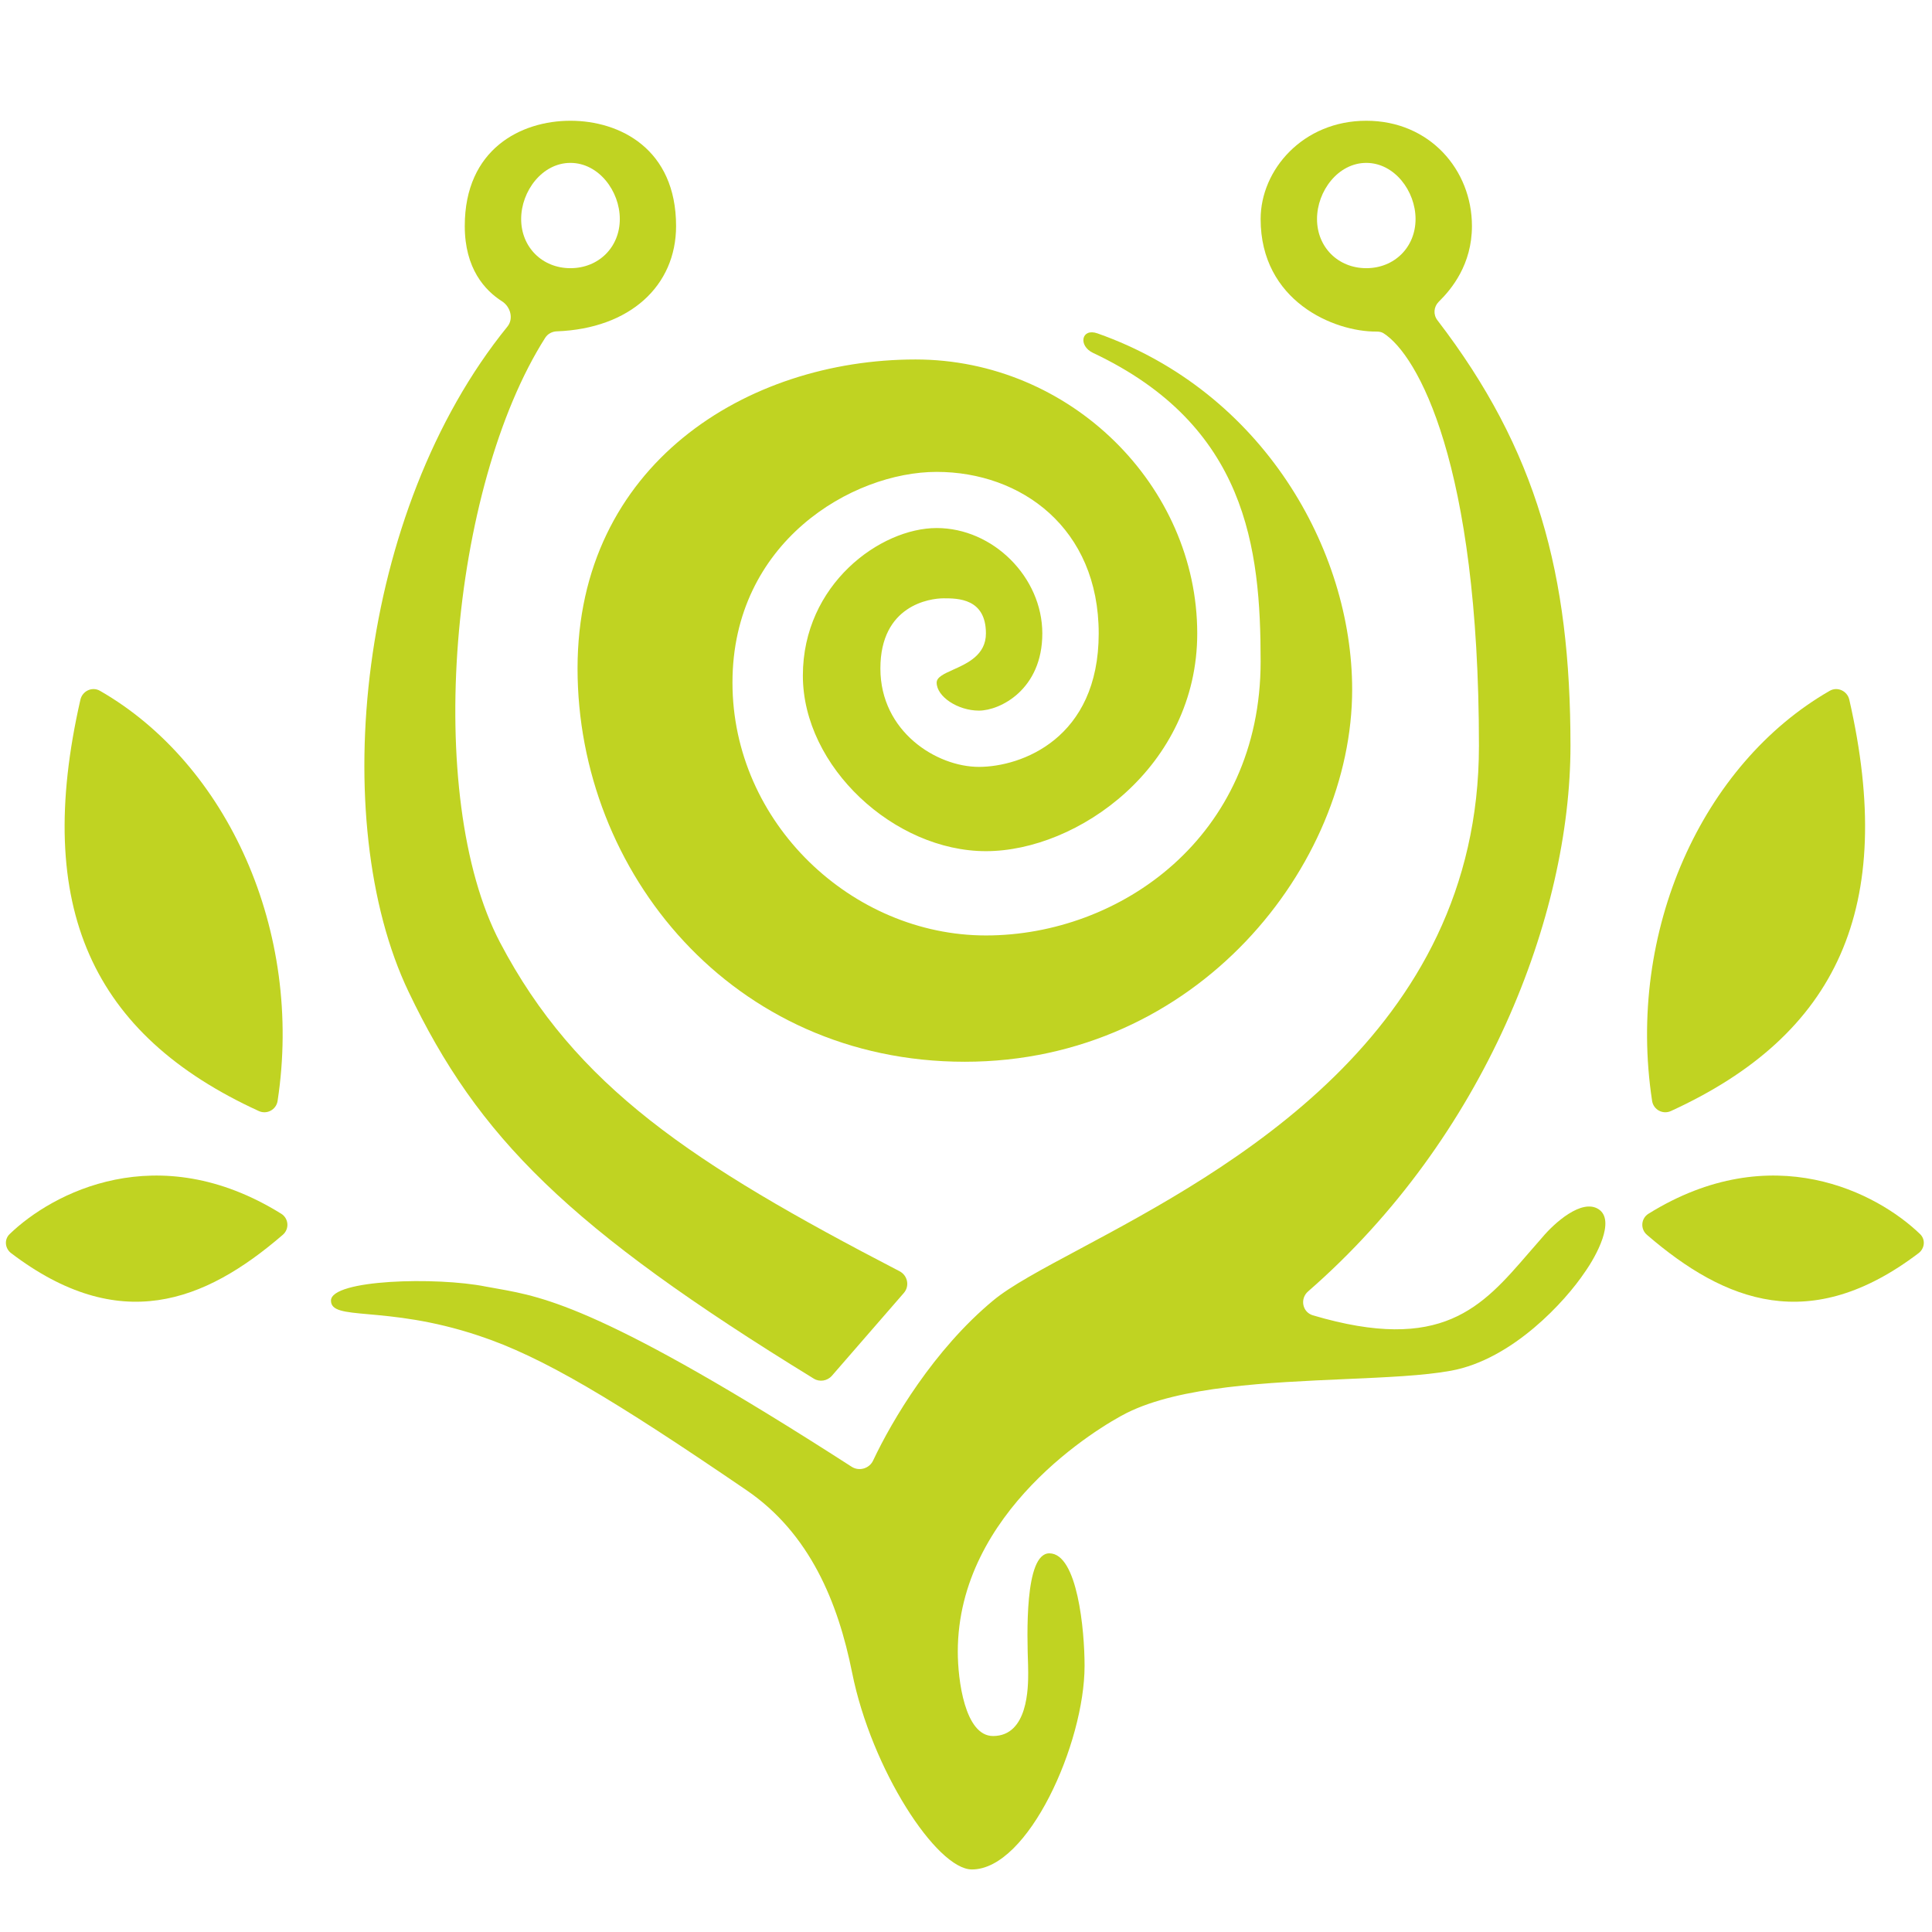
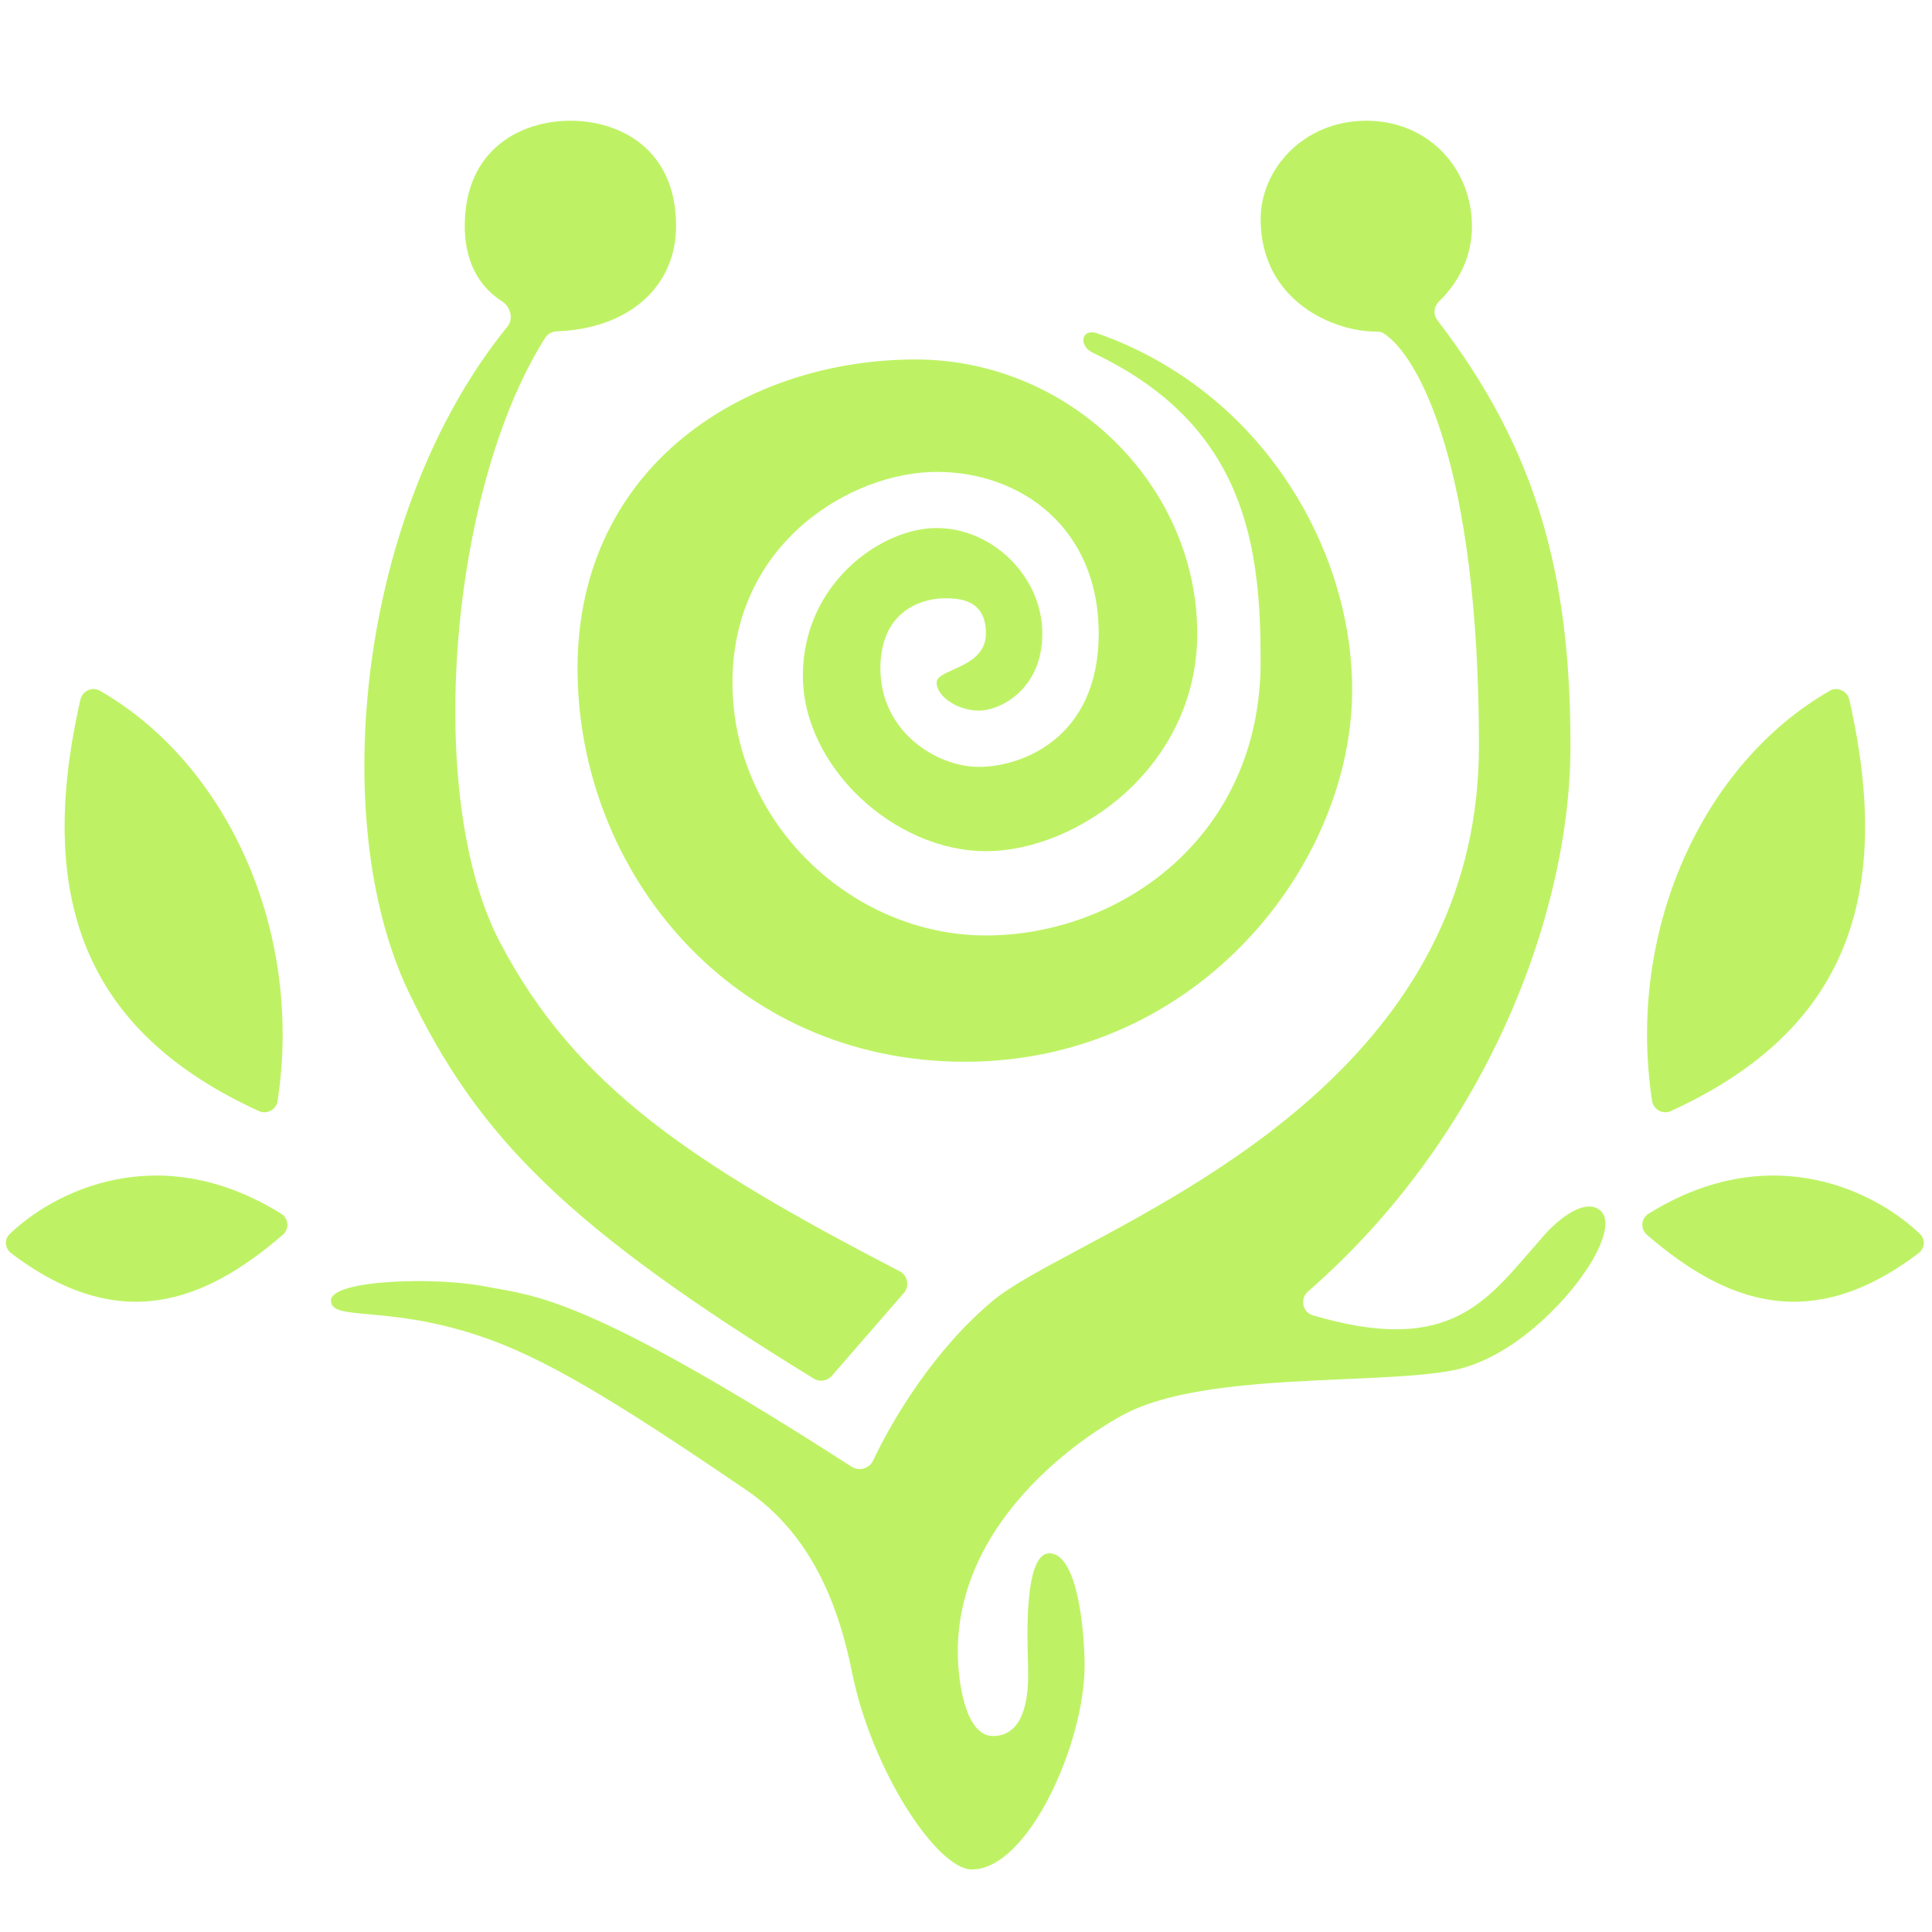
- <svg xmlns="http://www.w3.org/2000/svg" viewBox="0 0 16 16" fill="none">
-   <path fill-rule="evenodd" clip-rule="evenodd" d="M11.904 2.652C12.729 3.727 13.006 4.758 13.006 6.176C13.006 7.58 12.299 9.418 10.833 10.695C10.764 10.755 10.785 10.867 10.873 10.893C11.941 11.209 12.273 10.825 12.658 10.379C12.696 10.335 12.734 10.291 12.773 10.247C12.87 10.131 13.1 9.922 13.24 10.015C13.38 10.108 13.22 10.402 13.123 10.538C12.967 10.771 12.528 11.259 12.015 11.352C11.791 11.393 11.48 11.406 11.142 11.421C10.508 11.449 9.775 11.48 9.332 11.701C9.099 11.818 7.932 12.516 7.932 13.679C7.932 13.911 7.99 14.377 8.224 14.377C8.515 14.377 8.515 13.97 8.515 13.853C8.515 13.84 8.515 13.817 8.514 13.787C8.506 13.55 8.483 12.864 8.69 12.864C8.924 12.864 8.982 13.504 8.982 13.795C8.982 14.438 8.515 15.482 8.049 15.482C7.757 15.482 7.217 14.652 7.057 13.853C6.941 13.272 6.707 12.699 6.182 12.341C5.074 11.585 4.491 11.236 3.966 11.062C3.571 10.93 3.261 10.903 3.051 10.884C2.85 10.866 2.741 10.856 2.741 10.771C2.741 10.596 3.616 10.573 4.024 10.655C4.057 10.661 4.09 10.667 4.124 10.673C4.504 10.741 5.01 10.831 7.053 12.147C7.115 12.187 7.2 12.162 7.231 12.095C7.389 11.76 7.735 11.177 8.224 10.771C8.369 10.65 8.627 10.512 8.945 10.342C10.159 9.692 12.248 8.573 12.248 6.176C12.248 3.834 11.738 2.938 11.458 2.76C11.441 2.749 11.421 2.746 11.401 2.746C11.045 2.749 10.44 2.492 10.44 1.814C10.44 1.407 10.79 1 11.315 1C11.84 1 12.19 1.407 12.19 1.872C12.19 2.19 12.022 2.394 11.915 2.499C11.873 2.541 11.868 2.605 11.904 2.652ZM11.315 1.349C11.548 1.349 11.723 1.582 11.723 1.814C11.723 2.047 11.548 2.221 11.315 2.221C11.082 2.221 10.907 2.047 10.907 1.814C10.907 1.582 11.082 1.349 11.315 1.349Z" fill="#C0D322" />
-   <path d="M13.838 9.201C15.216 8.57 15.708 7.516 15.315 5.794C15.298 5.722 15.217 5.684 15.153 5.721C14.099 6.326 13.467 7.709 13.682 9.117C13.693 9.19 13.771 9.232 13.838 9.201Z" fill="#C0D322" />
-   <path d="M0.666 5.794C0.273 7.516 0.765 8.57 2.143 9.201C2.21 9.232 2.288 9.19 2.299 9.117C2.514 7.709 1.882 6.326 0.828 5.721C0.763 5.684 0.683 5.722 0.666 5.794Z" fill="#C0D322" />
-   <path fill-rule="evenodd" clip-rule="evenodd" d="M6.739 11.417C4.704 10.168 3.958 9.417 3.383 8.212C2.709 6.8 2.959 4.236 4.202 2.705C4.255 2.64 4.228 2.54 4.157 2.495C4.016 2.405 3.849 2.225 3.849 1.872C3.849 1.233 4.316 1 4.724 1C5.133 1 5.599 1.233 5.599 1.872C5.599 2.367 5.217 2.721 4.612 2.744C4.573 2.745 4.537 2.764 4.516 2.796C3.726 4.038 3.505 6.593 4.141 7.805C4.767 8.996 5.726 9.634 7.45 10.528C7.517 10.563 7.535 10.651 7.485 10.708L6.889 11.394C6.851 11.437 6.787 11.447 6.739 11.417ZM4.724 1.349C4.958 1.349 5.133 1.582 5.133 1.814C5.133 2.047 4.958 2.221 4.724 2.221C4.491 2.221 4.316 2.047 4.316 1.814C4.316 1.582 4.491 1.349 4.724 1.349Z" fill="#C0D322" />
-   <path d="M15.901 10.22C15.549 9.88 14.677 9.416 13.653 10.051C13.589 10.09 13.583 10.179 13.64 10.227C14.288 10.785 14.992 11.059 15.889 10.378C15.94 10.339 15.948 10.265 15.901 10.22Z" fill="#C0D322" />
-   <path d="M2.328 10.051C1.304 9.416 0.432 9.88 0.08 10.22C0.033 10.265 0.041 10.339 0.092 10.378C0.988 11.059 1.693 10.785 2.341 10.227C2.398 10.179 2.392 10.09 2.328 10.051Z" fill="#C0D322" />
-   <path d="M11.198 5.711C11.198 4.551 10.456 3.243 9.089 2.761C8.956 2.714 8.926 2.863 9.053 2.923C10.326 3.524 10.44 4.539 10.44 5.478C10.44 6.932 9.274 7.747 8.165 7.747C7.057 7.747 6.066 6.816 6.066 5.653C6.066 4.49 7.057 3.908 7.757 3.908C8.457 3.908 9.099 4.373 9.099 5.246C9.099 6.118 8.457 6.351 8.107 6.351C7.757 6.351 7.291 6.06 7.291 5.536C7.291 5.013 7.699 4.955 7.815 4.955C7.932 4.955 8.165 4.955 8.165 5.246C8.165 5.424 8.012 5.493 7.894 5.546C7.818 5.58 7.757 5.608 7.757 5.653C7.757 5.769 7.932 5.885 8.107 5.885C8.282 5.885 8.632 5.711 8.632 5.246C8.632 4.78 8.224 4.373 7.757 4.373C7.291 4.373 6.649 4.839 6.649 5.595C6.649 6.351 7.407 7.049 8.165 7.049C8.924 7.049 9.915 6.351 9.915 5.246C9.915 4.024 8.865 2.977 7.582 2.977C6.182 2.977 4.783 3.85 4.783 5.536C4.783 7.223 6.066 8.793 7.99 8.793C9.915 8.793 11.198 7.165 11.198 5.711Z" fill="#C0D322" />
+ <svg xmlns="http://www.w3.org/2000/svg" viewBox="0 0 16 16">
+   <g id="Element/Icon/Faction/Bandle" fill="#bef264" fill-rule="nonzero">
+     <path d="M11.904 2.652C12.729 3.727 13.006 4.758 13.006 6.176C13.006 7.58 12.299 9.418 10.833 10.695C10.764 10.755 10.785 10.867 10.873 10.893C11.941 11.209 12.273 10.825 12.658 10.379C12.696 10.335 12.734 10.291 12.773 10.247C12.87 10.131 13.1 9.922 13.24 10.015C13.38 10.108 13.22 10.402 13.123 10.538C12.967 10.771 12.528 11.259 12.015 11.352C11.791 11.393 11.48 11.406 11.142 11.421C10.508 11.449 9.775 11.48 9.332 11.701C9.099 11.818 7.932 12.516 7.932 13.679C7.932 13.911 7.99 14.377 8.224 14.377C8.515 14.377 8.515 13.97 8.515 13.853C8.515 13.84 8.515 13.817 8.514 13.787C8.506 13.55 8.483 12.864 8.69 12.864C8.924 12.864 8.982 13.504 8.982 13.795C8.982 14.438 8.515 15.482 8.049 15.482C7.757 15.482 7.217 14.652 7.057 13.853C6.941 13.272 6.707 12.699 6.182 12.341C5.074 11.585 4.491 11.236 3.966 11.062C3.571 10.93 3.261 10.903 3.051 10.884C2.85 10.866 2.741 10.856 2.741 10.771C2.741 10.596 3.616 10.573 4.024 10.655C4.057 10.661 4.09 10.667 4.124 10.673C4.504 10.741 5.01 10.831 7.053 12.147C7.115 12.187 7.2 12.162 7.231 12.095C7.389 11.76 7.735 11.177 8.224 10.771C8.369 10.65 8.627 10.512 8.945 10.342C10.159 9.692 12.248 8.573 12.248 6.176C12.248 3.834 11.738 2.938 11.458 2.76C11.441 2.749 11.421 2.746 11.401 2.746C11.045 2.749 10.44 2.492 10.44 1.814C10.44 1.407 10.79 1 11.315 1C11.84 1 12.19 1.407 12.19 1.872C12.19 2.19 12.022 2.394 11.915 2.499C11.873 2.541 11.868 2.605 11.904 2.652ZM11.315 1.349C11.548 1.349 11.723 1.582 11.723 1.814C11.723 2.047 11.548 2.221 11.315 2.221C11.082 2.221 10.907 2.047 10.907 1.814C10.907 1.582 11.082 1.349 11.315 1.349Z" />
+     <path d="M13.838 9.201C15.216 8.57 15.708 7.516 15.315 5.794C15.298 5.722 15.217 5.684 15.153 5.721C14.099 6.326 13.467 7.709 13.682 9.117C13.693 9.19 13.771 9.232 13.838 9.201Z" />
+     <path d="M0.666 5.794C0.273 7.516 0.765 8.57 2.143 9.201C2.21 9.232 2.288 9.19 2.299 9.117C2.514 7.709 1.882 6.326 0.828 5.721C0.763 5.684 0.683 5.722 0.666 5.794Z" />
+     <path d="M6.739 11.417C4.704 10.168 3.958 9.417 3.383 8.212C2.709 6.8 2.959 4.236 4.202 2.705C4.255 2.64 4.228 2.54 4.157 2.495C4.016 2.405 3.849 2.225 3.849 1.872C3.849 1.233 4.316 1 4.724 1C5.133 1 5.599 1.233 5.599 1.872C5.599 2.367 5.217 2.721 4.612 2.744C4.573 2.745 4.537 2.764 4.516 2.796C3.726 4.038 3.505 6.593 4.141 7.805C4.767 8.996 5.726 9.634 7.45 10.528C7.517 10.563 7.535 10.651 7.485 10.708L6.889 11.394C6.851 11.437 6.787 11.447 6.739 11.417ZM4.724 1.349C4.958 1.349 5.133 1.582 5.133 1.814C5.133 2.047 4.958 2.221 4.724 2.221C4.491 2.221 4.316 2.047 4.316 1.814C4.316 1.582 4.491 1.349 4.724 1.349Z" />
+     <path d="M15.901 10.22C15.549 9.88 14.677 9.416 13.653 10.051C13.589 10.09 13.583 10.179 13.64 10.227C14.288 10.785 14.992 11.059 15.889 10.378C15.94 10.339 15.948 10.265 15.901 10.22Z" />
+     <path d="M2.328 10.051C1.304 9.416 0.432 9.88 0.08 10.22C0.033 10.265 0.041 10.339 0.092 10.378C0.988 11.059 1.693 10.785 2.341 10.227C2.398 10.179 2.392 10.09 2.328 10.051Z" />
+     <path d="M11.198 5.711C11.198 4.551 10.456 3.243 9.089 2.761C8.956 2.714 8.926 2.863 9.053 2.923C10.326 3.524 10.44 4.539 10.44 5.478C10.44 6.932 9.274 7.747 8.165 7.747C7.057 7.747 6.066 6.816 6.066 5.653C6.066 4.49 7.057 3.908 7.757 3.908C8.457 3.908 9.099 4.373 9.099 5.246C9.099 6.118 8.457 6.351 8.107 6.351C7.757 6.351 7.291 6.06 7.291 5.536C7.291 5.013 7.699 4.955 7.815 4.955C7.932 4.955 8.165 4.955 8.165 5.246C8.165 5.424 8.012 5.493 7.894 5.546C7.818 5.58 7.757 5.608 7.757 5.653C7.757 5.769 7.932 5.885 8.107 5.885C8.282 5.885 8.632 5.711 8.632 5.246C8.632 4.78 8.224 4.373 7.757 4.373C7.291 4.373 6.649 4.839 6.649 5.595C6.649 6.351 7.407 7.049 8.165 7.049C8.924 7.049 9.915 6.351 9.915 5.246C9.915 4.024 8.865 2.977 7.582 2.977C6.182 2.977 4.783 3.85 4.783 5.536C4.783 7.223 6.066 8.793 7.99 8.793C9.915 8.793 11.198 7.165 11.198 5.711Z" />
+   </g>
</svg>
